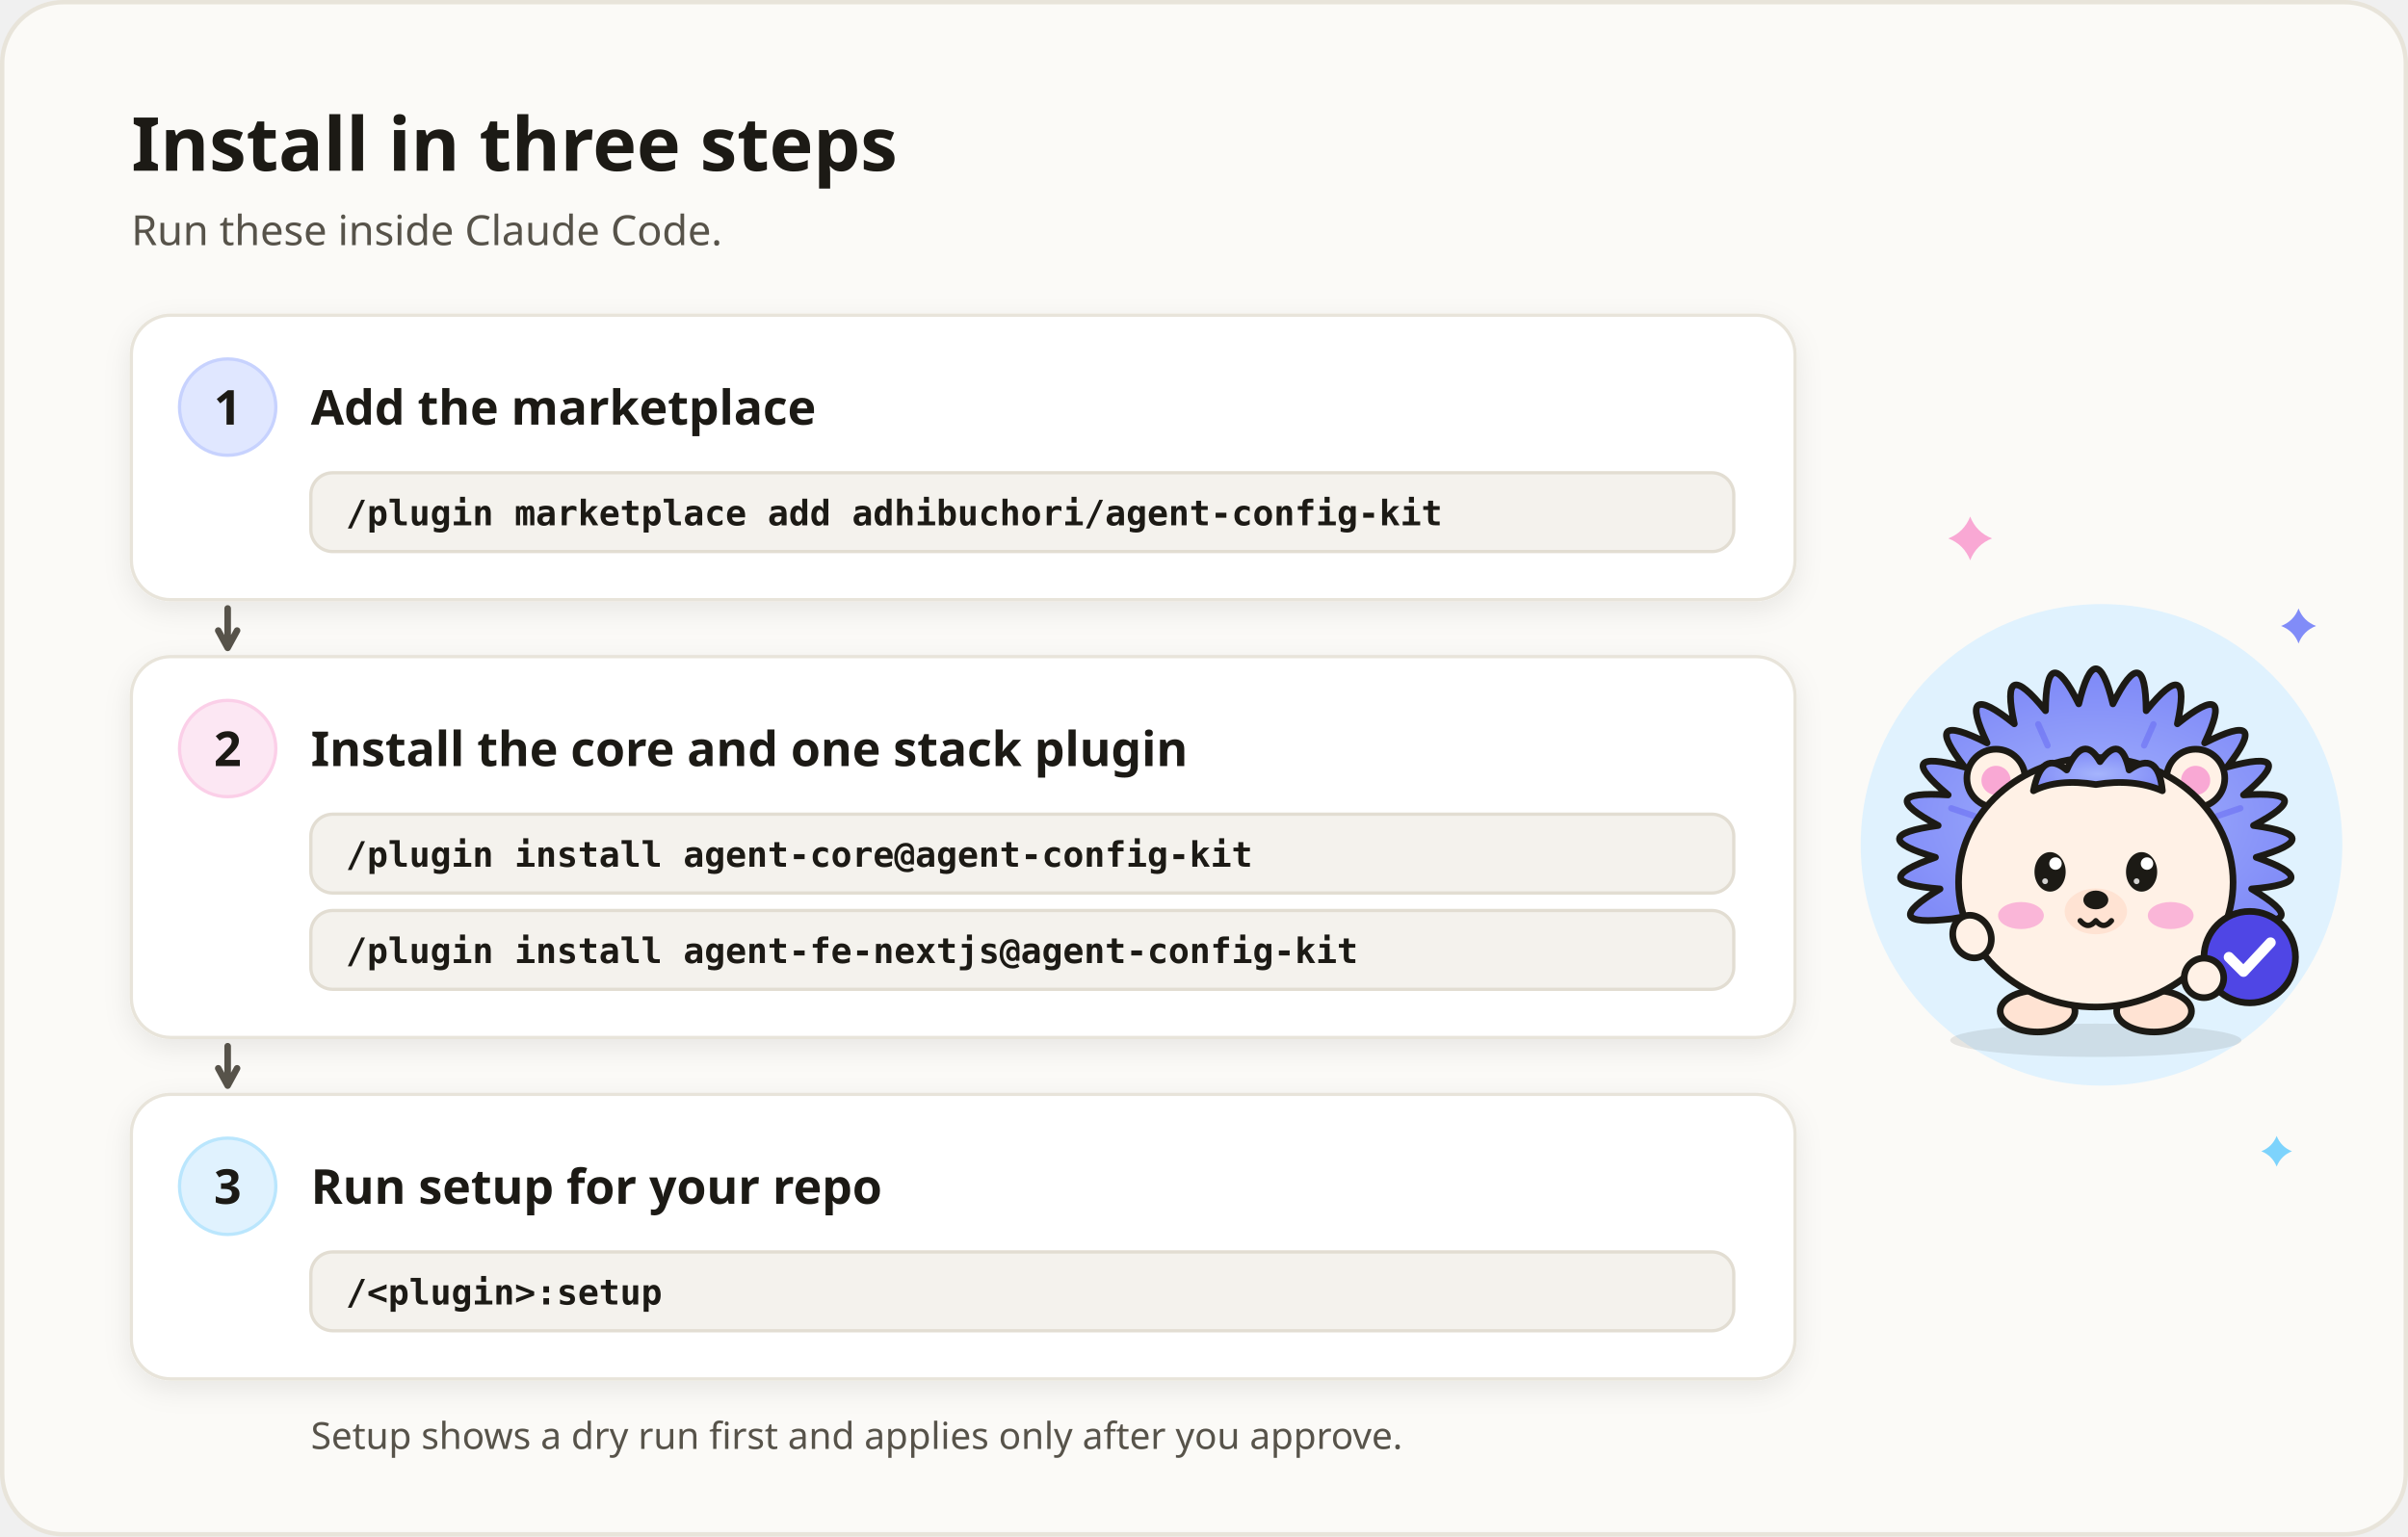
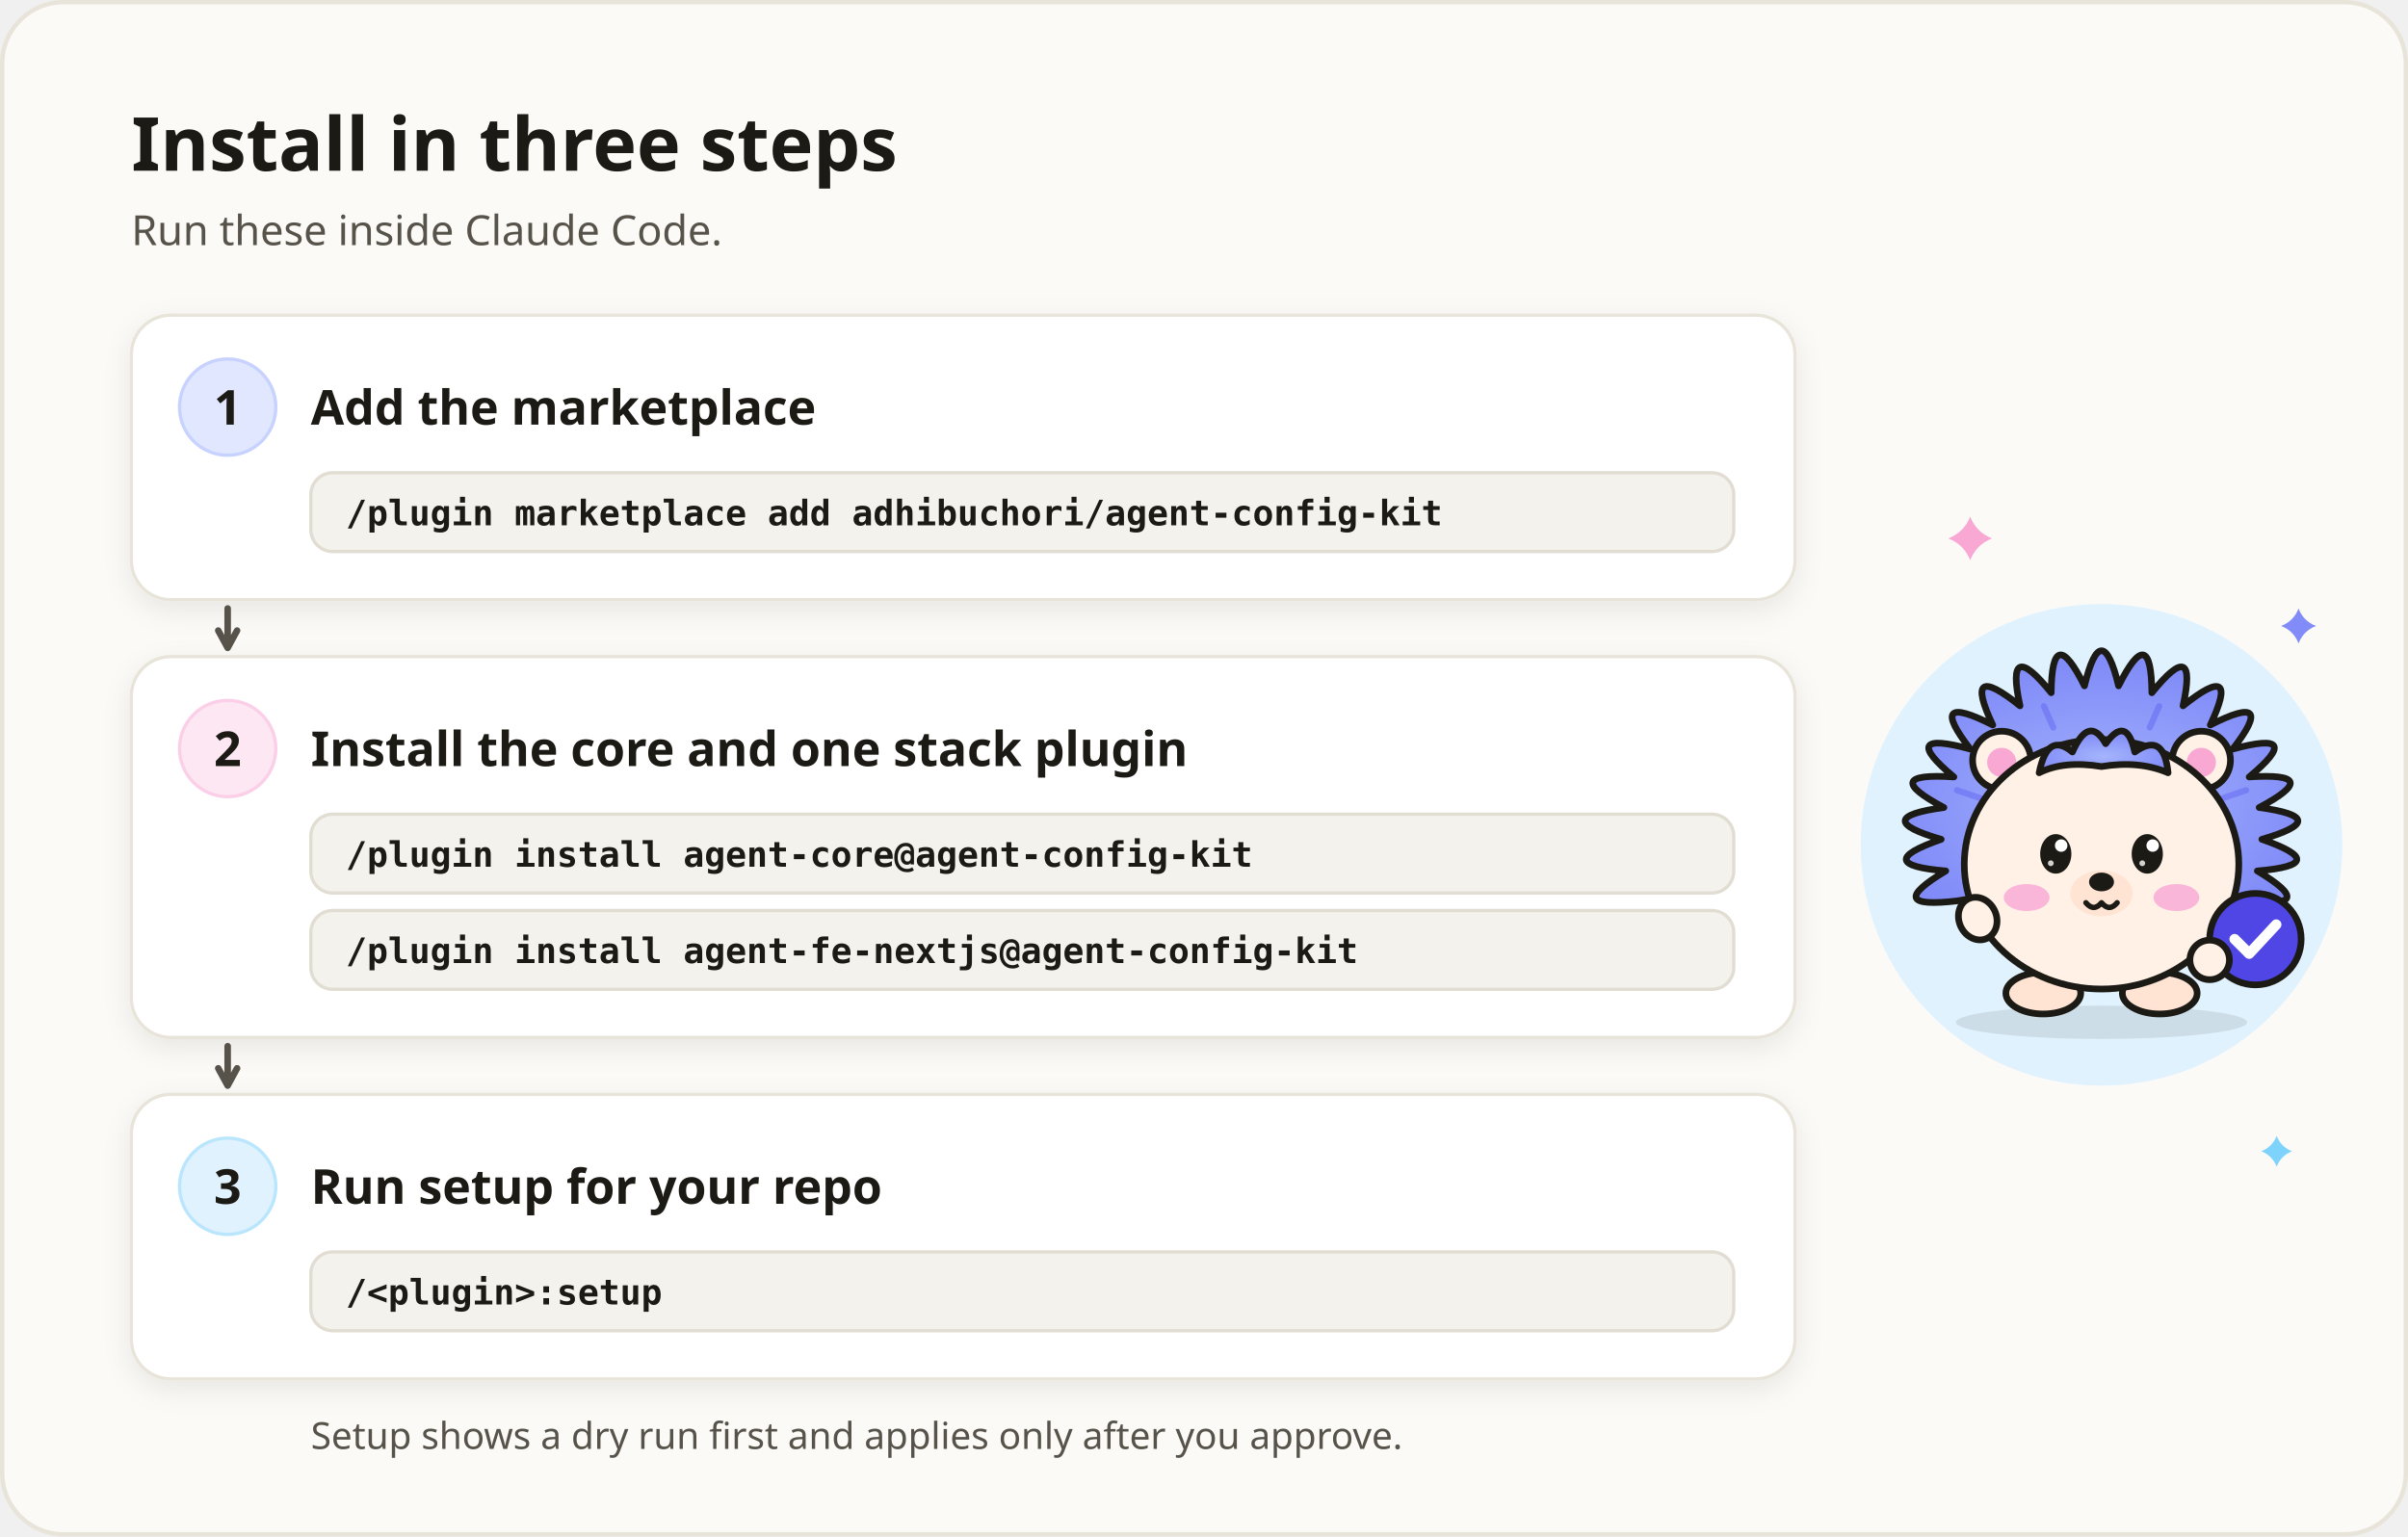
<svg xmlns="http://www.w3.org/2000/svg" viewBox="0 0 1100 702" role="img" aria-labelledby="t d">
  <defs>
    <style>.s{font-family:'Plus Jakarta Sans', system-ui, sans-serif}.m{font-family:ui-monospace, 'SF Mono', Menlo, Consolas, monospace;font-variant-ligatures:none}</style>
    <filter id="sh" x="-10%" y="-10%" width="120%" height="140%">
      <feDropShadow dx="0" dy="4" stdDeviation="6" flood-color="#1c1a15" flood-opacity="0.08" />
    </filter>
  </defs>
  <clipPath id="cc">
    <rect x="1" y="1" width="1098" height="700" rx="28" />
  </clipPath>
  <rect x="1" y="1" width="1098" height="700" rx="28" fill="#fbfaf7" stroke="#e8e4da" stroke-width="2" />
  <text class="s" x="60" y="78" font-size="34" font-weight="800" fill="#1c1a15">Install in three steps</text>
  <text class="s" x="60" y="112" font-size="19" font-weight="500" fill="#57534a">Run these inside Claude Code.</text>
  <rect x="60" y="144" width="760" height="130" rx="18" fill="#ffffff" stroke="#e8e4da" stroke-width="1.5" filter="url(#sh)" />
  <circle cx="104" cy="186" r="22" fill="#e0e7ff" stroke="#c7d2fe" stroke-width="1.5" />
  <text class="s" x="104" y="194" font-size="22" font-weight="800" fill="#1c1a15" text-anchor="middle">1</text>
  <text class="s" x="142" y="194" font-size="22" font-weight="800" fill="#1c1a15">Add the marketplace</text>
  <rect x="142" y="216" width="650" height="36" rx="10" fill="#f4f2ed" stroke="#e2ddd2" stroke-width="1.5" />
  <text class="m" x="158" y="240" font-size="16" font-weight="600" fill="#1c1a15">/plugin marketplace add adhibuchori/agent-config-kit</text>
  <path d="M104,278L104,296M99.7,288.1L104,296L108.3,288.1" fill="none" stroke="#57534a" stroke-width="3" stroke-linecap="round" stroke-linejoin="round" />
  <rect x="60" y="300" width="760" height="174" rx="18" fill="#ffffff" stroke="#e8e4da" stroke-width="1.5" filter="url(#sh)" />
  <circle cx="104" cy="342" r="22" fill="#fce7f3" stroke="#fbcfe8" stroke-width="1.5" />
  <text class="s" x="104" y="350" font-size="22" font-weight="800" fill="#1c1a15" text-anchor="middle">2</text>
  <text class="s" x="142" y="350" font-size="22" font-weight="800" fill="#1c1a15">Install the core and one stack plugin</text>
  <rect x="142" y="372" width="650" height="36" rx="10" fill="#f4f2ed" stroke="#e2ddd2" stroke-width="1.5" />
  <text class="m" x="158" y="396" font-size="16" font-weight="600" fill="#1c1a15">/plugin install agent-core@agent-config-kit</text>
  <rect x="142" y="416" width="650" height="36" rx="10" fill="#f4f2ed" stroke="#e2ddd2" stroke-width="1.5" />
  <text class="m" x="158" y="440" font-size="16" font-weight="600" fill="#1c1a15">/plugin install agent-fe-nextjs@agent-config-kit</text>
  <path d="M104,478L104,496M99.7,488.1L104,496L108.3,488.1" fill="none" stroke="#57534a" stroke-width="3" stroke-linecap="round" stroke-linejoin="round" />
  <rect x="60" y="500" width="760" height="130" rx="18" fill="#ffffff" stroke="#e8e4da" stroke-width="1.5" filter="url(#sh)" />
  <circle cx="104" cy="542" r="22" fill="#e0f2fe" stroke="#bae6fd" stroke-width="1.5" />
  <text class="s" x="104" y="550" font-size="22" font-weight="800" fill="#1c1a15" text-anchor="middle">3</text>
  <text class="s" x="142" y="550" font-size="22" font-weight="800" fill="#1c1a15">Run setup for your repo</text>
  <rect x="142" y="572" width="650" height="36" rx="10" fill="#f4f2ed" stroke="#e2ddd2" stroke-width="1.5" />
  <text class="m" x="158" y="596" font-size="16" font-weight="600" fill="#1c1a15">/&lt;plugin&gt;:setup</text>
  <text class="s" x="142" y="662" font-size="17" font-weight="500" fill="#57534a">Setup shows a dry run first and applies only after you approve.</text>
  <circle cx="960" cy="386" r="110" fill="#e0f2fe" opacity="1" />
  <path d="M900,236Q902.8,243.2 910,246Q902.8,248.8 900,256Q897.2,248.8 890,246Q897.2,243.2 900,236Z" fill="#f9a8d4" opacity="1" />
  <path d="M1050,278Q1052.2,283.8 1058,286Q1052.2,288.2 1050,294Q1047.8,288.2 1042,286Q1047.8,283.8 1050,278Z" fill="#818cf8" opacity="1" />
  <path d="M1040,519Q1042,524 1047,526Q1042,528 1040,533Q1038,528 1033,526Q1038,524 1040,519Z" fill="#7dd3fc" opacity="1" />
-   <g transform="translate(852.9 285.3) scale(0.95)">
+   <g transform="translate(855.5 277.08) scale(0.95)">
    <defs>
      <radialGradient id="mg" cx="50%" cy="60%" r="55%">
        <stop offset="0" stop-color="#a5b4fc" />
        <stop offset="1" stop-color="#818cf8" />
      </radialGradient>
    </defs>
    <ellipse cx="110" cy="200" rx="70" ry="8" fill="#1c1a15" opacity="0.10" />
    <path d="M110,130L40.7,141.6Q3.9,145.9 35.1,127.2Q-1.8,124.1 32.9,112Q-2.4,101.7 34.2,96.7Q2,79.6 39,82Q11.3,58.9 46.9,68.6Q25.1,40.5 57.7,57Q42.7,25.3 70.8,47.8Q63.4,13.8 85.8,41.5Q86.1,6.8 101.8,38.2Q110,4.4 118.2,38.2Q133.9,6.8 134.2,41.5Q156.6,13.8 149.2,47.8Q177.3,25.3 162.3,57Q194.9,40.5 173.1,68.6Q208.7,58.9 181,82Q218,79.6 185.8,96.7Q222.4,101.7 187.1,112Q221.8,124.1 184.9,127.2Q216.1,145.9 179.3,141.6Z" fill="url(#mg)" stroke="#1c1a15" stroke-width="3.2" stroke-linejoin="round" stroke-linecap="round" />
    <path d="M51.7,92.2L40.5,88.4" stroke="#6366f1" stroke-width="3" stroke-linecap="round" opacity=".5" />
    <path d="M65.4,71.7L56.8,64.1" stroke="#6366f1" stroke-width="3" stroke-linecap="round" opacity=".5" />
    <path d="M86.8,58.2L82.3,48" stroke="#6366f1" stroke-width="3" stroke-linecap="round" opacity=".5" />
    <path d="M133.2,58.2L137.7,48" stroke="#6366f1" stroke-width="3" stroke-linecap="round" opacity=".5" />
    <path d="M154.6,71.7L163.2,64.1" stroke="#6366f1" stroke-width="3" stroke-linecap="round" opacity=".5" />
    <path d="M168.3,92.2L179.5,88.4" stroke="#6366f1" stroke-width="3" stroke-linecap="round" opacity=".5" />
    <circle cx="62" cy="74" r="14" fill="#fff1e6" stroke="#1c1a15" stroke-width="3.2" stroke-linejoin="round" stroke-linecap="round" />
    <circle cx="62" cy="75" r="7" fill="#f9a8d4" />
    <circle cx="158" cy="74" r="14" fill="#fff1e6" stroke="#1c1a15" stroke-width="3.2" stroke-linejoin="round" stroke-linecap="round" />
    <circle cx="158" cy="75" r="7" fill="#f9a8d4" />
    <ellipse cx="82" cy="186" rx="18" ry="10" fill="#ffe3d3" stroke="#1c1a15" stroke-width="3.2" stroke-linejoin="round" stroke-linecap="round" />
    <ellipse cx="138" cy="186" rx="18" ry="10" fill="#ffe3d3" stroke="#1c1a15" stroke-width="3.2" stroke-linejoin="round" stroke-linecap="round" />
    <ellipse cx="110" cy="124" rx="66" ry="60" fill="#fff1e6" stroke="#1c1a15" stroke-width="3.2" stroke-linejoin="round" stroke-linecap="round" />
    <path d="M80,80Q84,60 96,70Q104,52 112,66Q122,52 126,70Q140,60 142,80Q128,74 110,77Q92,74 80,80Z" fill="url(#mg)" stroke="#1c1a15" stroke-width="3.2" stroke-linejoin="round" stroke-linecap="round" />
    <ellipse cx="74" cy="140" rx="11" ry="6.5" fill="#f9a8d4" opacity=".8" />
    <ellipse cx="146" cy="140" rx="11" ry="6.5" fill="#f9a8d4" opacity=".8" />
    <ellipse cx="88" cy="119" rx="7.5" ry="9.5" fill="#1c1a15" />
    <circle cx="90.6" cy="115" r="3" fill="#ffffff" />
    <circle cx="85.6" cy="123.5" r="1.4" fill="#ffffff" opacity=".8" />
    <ellipse cx="132" cy="119" rx="7.5" ry="9.5" fill="#1c1a15" />
    <circle cx="134.6" cy="115" r="3" fill="#ffffff" />
    <circle cx="129.6" cy="123.5" r="1.4" fill="#ffffff" opacity=".8" />
    <ellipse cx="110" cy="138" rx="15" ry="11" fill="#ffe3d3" />
    <ellipse cx="110" cy="132.5" rx="6" ry="4.5" fill="#1c1a15" />
    <path d="M102.5,142.5q3.75,4.5 7.5,0q3.75,4.5 7.5,0" fill="none" stroke="#1c1a15" stroke-width="2.6" stroke-linecap="round" stroke-linejoin="round" />
    <ellipse cx="50" cy="152" rx="9" ry="10.5" fill="#fff1e6" stroke="#1c1a15" stroke-width="3.2" stroke-linejoin="round" stroke-linecap="round" transform="rotate(-25 46 150)" />
    <circle cx="184" cy="160" r="22" fill="#4f46e5" stroke="#1c1a15" stroke-width="3.2" stroke-linejoin="round" stroke-linecap="round" />
    <path d="M174,160l7,7l13,-14" fill="none" stroke="#ffffff" stroke-width="5" stroke-linecap="round" stroke-linejoin="round" />
    <circle cx="162" cy="170" r="9.5" fill="#fff1e6" stroke="#1c1a15" stroke-width="3.2" stroke-linejoin="round" stroke-linecap="round" />
  </g>
</svg>
